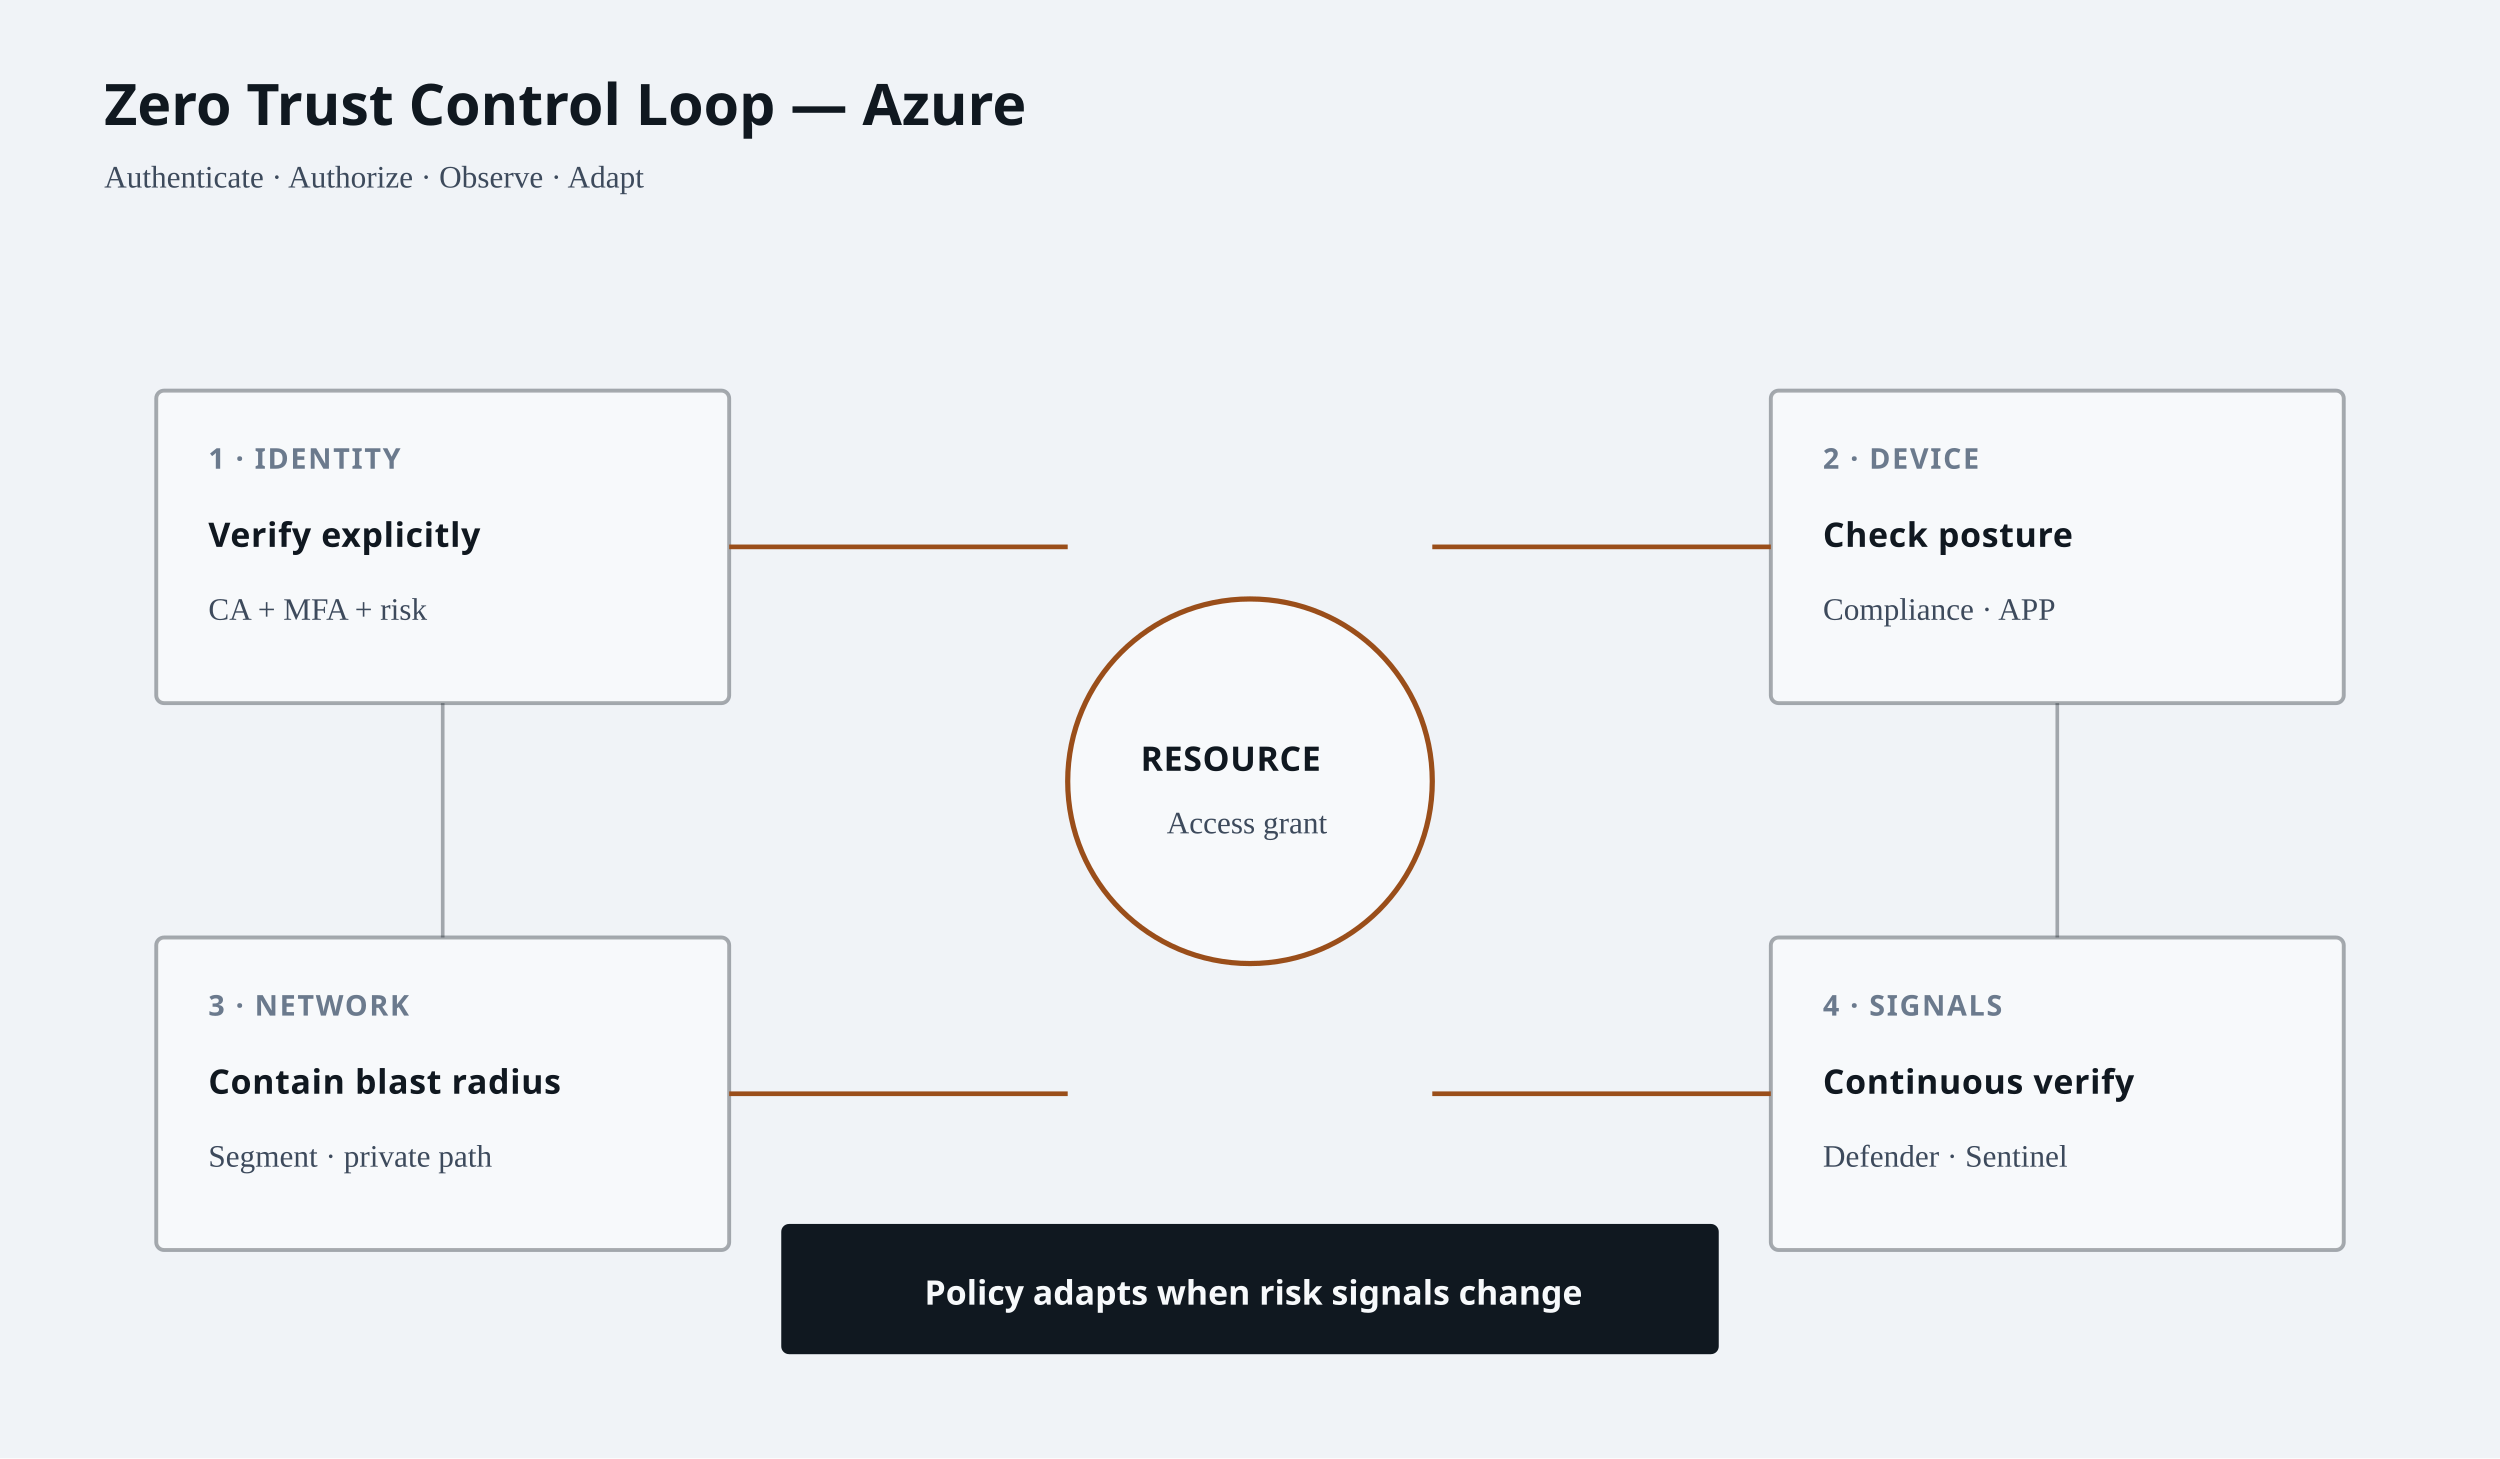
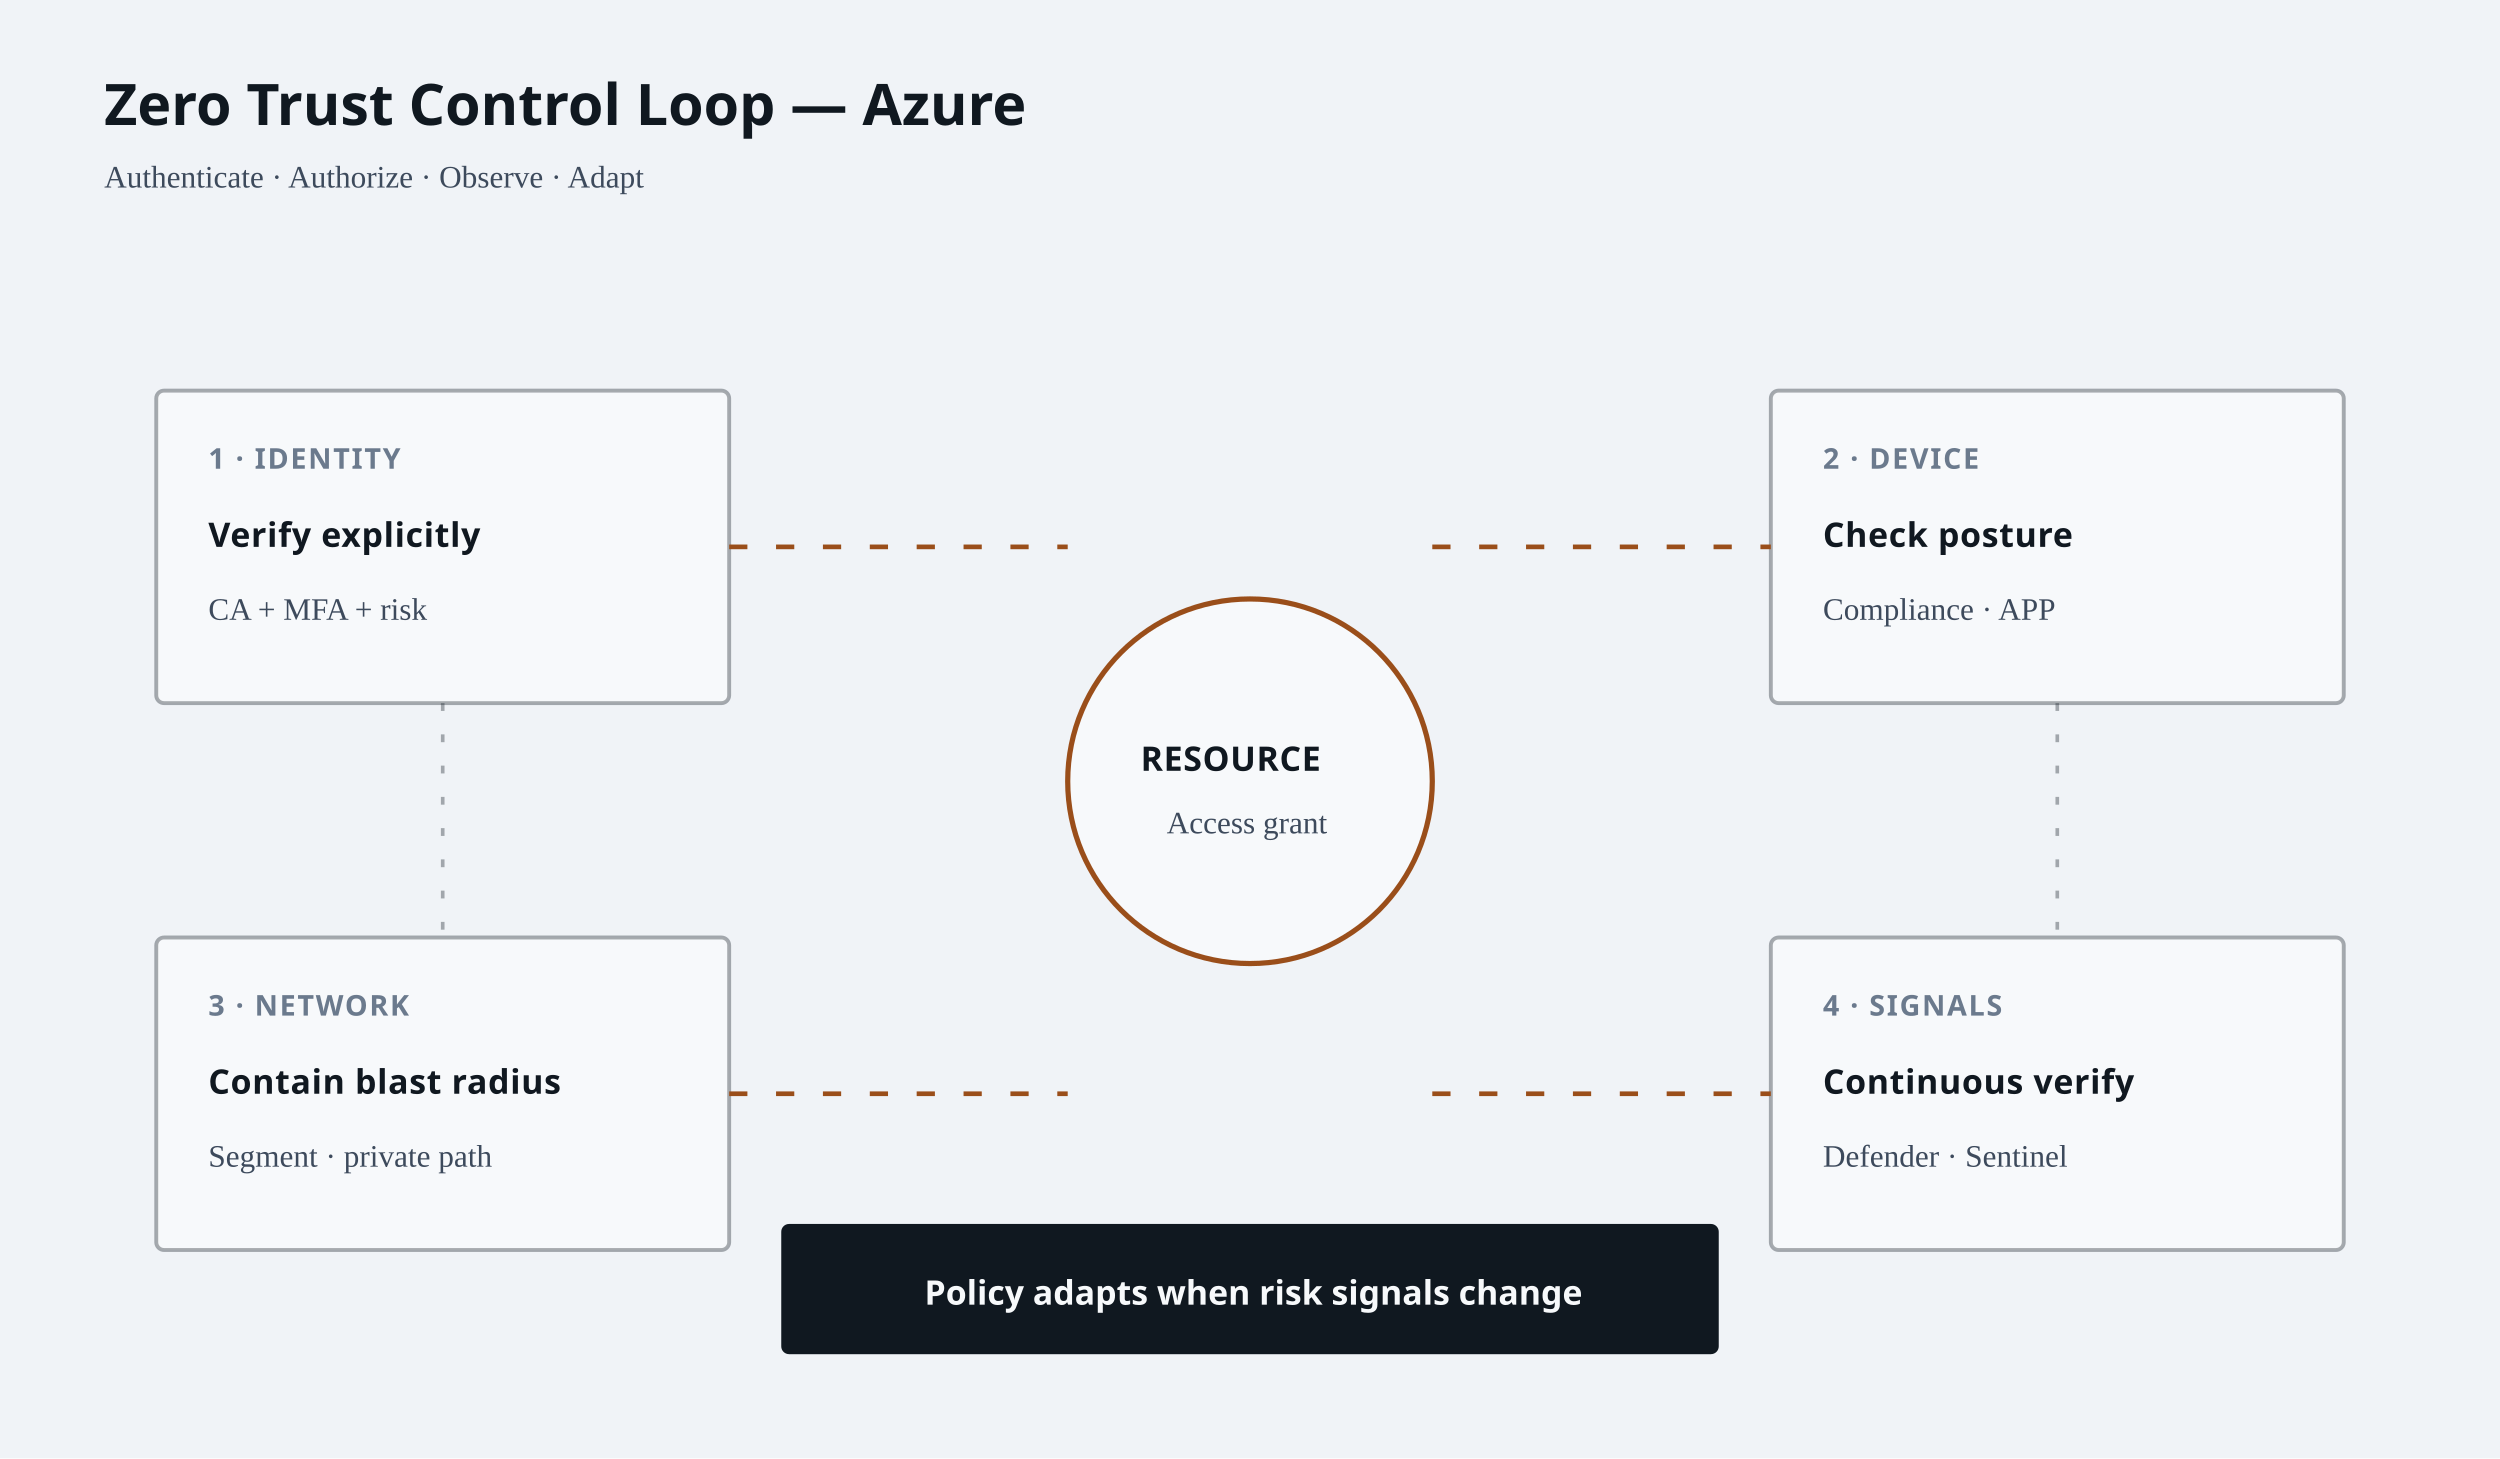
<svg xmlns="http://www.w3.org/2000/svg" width="960" height="560" viewBox="0 0 960 560" role="img" aria-labelledby="title">
  <style>
  .bg { fill: #f0f3f7; }
  .panel { fill: #f7f9fb; stroke: #101820; stroke-width: 1.5; stroke-opacity: 0.35; }
  .panel-accent { fill: #f7f9fb; stroke: #9a4e1a; stroke-width: 2; }
  .panel-ink { fill: #101820; }
  .title { font-family: Syne, Avenir Next, Segoe UI, sans-serif; font-size: 22px; font-weight: 700; fill: #101820; }
  .label { font-family: Syne, Avenir Next, Segoe UI, sans-serif; font-size: 13px; font-weight: 700; fill: #101820; letter-spacing: 0.02em; }
  .label-inv { font-family: Syne, Avenir Next, Segoe UI, sans-serif; font-size: 13px; font-weight: 700; fill: #f7f9fb; }
  .sub { font-family: Source Serif 4, Georgia, serif; font-size: 12px; fill: #3d4a5c; }
  .tiny { font-family: Syne, Avenir Next, Segoe UI, sans-serif; font-size: 11px; font-weight: 600; fill: #6b7a8d; letter-spacing: 0.06em; }
  .wire { fill: none; stroke: #101820; stroke-width: 1.4; stroke-opacity: 0.35; }
  .wire-accent { fill: none; stroke: #9a4e1a; stroke-width: 1.8; }
  .dot { fill: #9a4e1a; }
+ 
+   .wire-accent, .flow {
+     stroke-dasharray: 7 11;
+     animation: viz-flow 2.8s linear infinite;
+   }
+   .wire {
+     stroke-dasharray: 3 9;
+     animation: viz-flow 9s linear infinite;
+   }
+   .panel-accent, .dot, .node-pulse {
+     animation: viz-pulse 3.2s ease-in-out infinite;
+   }
+   @keyframes viz-flow {
+     to { stroke-dashoffset: -72; }
+   }
+   @keyframes viz-pulse {
+     0%, 100% { opacity: 1; }
+     50% { opacity: 0.55; }
+   }
+   @media (prefers-reduced-motion: reduce) {
+     .wire-accent, .flow, .wire, .panel-accent, .dot, .node-pulse { animation: none; }
+   }
+ 
</style>
  <rect class="bg" width="960" height="560" />
  <text class="title" x="40" y="48">Zero Trust Control Loop — Azure</text>
  <text class="sub" x="40" y="72">Authenticate · Authorize · Observe · Adapt</text>
  <circle cx="480" cy="300" r="70" class="panel-accent" />
  <text class="label" x="438" y="296">RESOURCE</text>
  <text class="sub" x="448" y="320">Access grant</text>
  <rect class="panel" x="60" y="150" width="220" height="120" rx="3" />
  <text class="tiny" x="80" y="180">1 · IDENTITY</text>
  <text class="label" x="80" y="210">Verify explicitly</text>
  <text class="sub" x="80" y="238">CA + MFA + risk</text>
  <rect class="panel" x="680" y="150" width="220" height="120" rx="3" />
  <text class="tiny" x="700" y="180">2 · DEVICE</text>
  <text class="label" x="700" y="210">Check posture</text>
  <text class="sub" x="700" y="238">Compliance · APP</text>
  <rect class="panel" x="60" y="360" width="220" height="120" rx="3" />
  <text class="tiny" x="80" y="390">3 · NETWORK</text>
  <text class="label" x="80" y="420">Contain blast radius</text>
  <text class="sub" x="80" y="448">Segment · private path</text>
  <rect class="panel" x="680" y="360" width="220" height="120" rx="3" />
  <text class="tiny" x="700" y="390">4 · SIGNALS</text>
  <text class="label" x="700" y="420">Continuous verify</text>
  <text class="sub" x="700" y="448">Defender · Sentinel</text>
-   <path class="wire-accent" d="M280 210 H410" />
-   <path class="wire-accent" d="M550 210 H680" />
-   <path class="wire-accent" d="M280 420 H410" />
-   <path class="wire-accent" d="M550 420 H680" />
+   <path class="wire-accent" d="M280 210 H410">
+     <animate attributeName="stroke-dashoffset" values="0;-72" dur="2.8s" repeatCount="indefinite" />
+   </path>
+   <path class="wire-accent" d="M550 210 H680">
+     <animate attributeName="stroke-dashoffset" values="0;-72" dur="2.8s" repeatCount="indefinite" />
+   </path>
+   <path class="wire-accent" d="M280 420 H410">
+     <animate attributeName="stroke-dashoffset" values="0;-72" dur="2.8s" repeatCount="indefinite" />
+   </path>
+   <path class="wire-accent" d="M550 420 H680">
+     <animate attributeName="stroke-dashoffset" values="0;-72" dur="2.8s" repeatCount="indefinite" />
+   </path>
  <path class="wire" d="M170 270 V360" />
  <path class="wire" d="M790 270 V360" />
  <rect class="panel-ink" x="300" y="470" width="360" height="50" rx="3" />
  <text class="label-inv" x="355" y="501">Policy adapts when risk signals change</text>
</svg>
